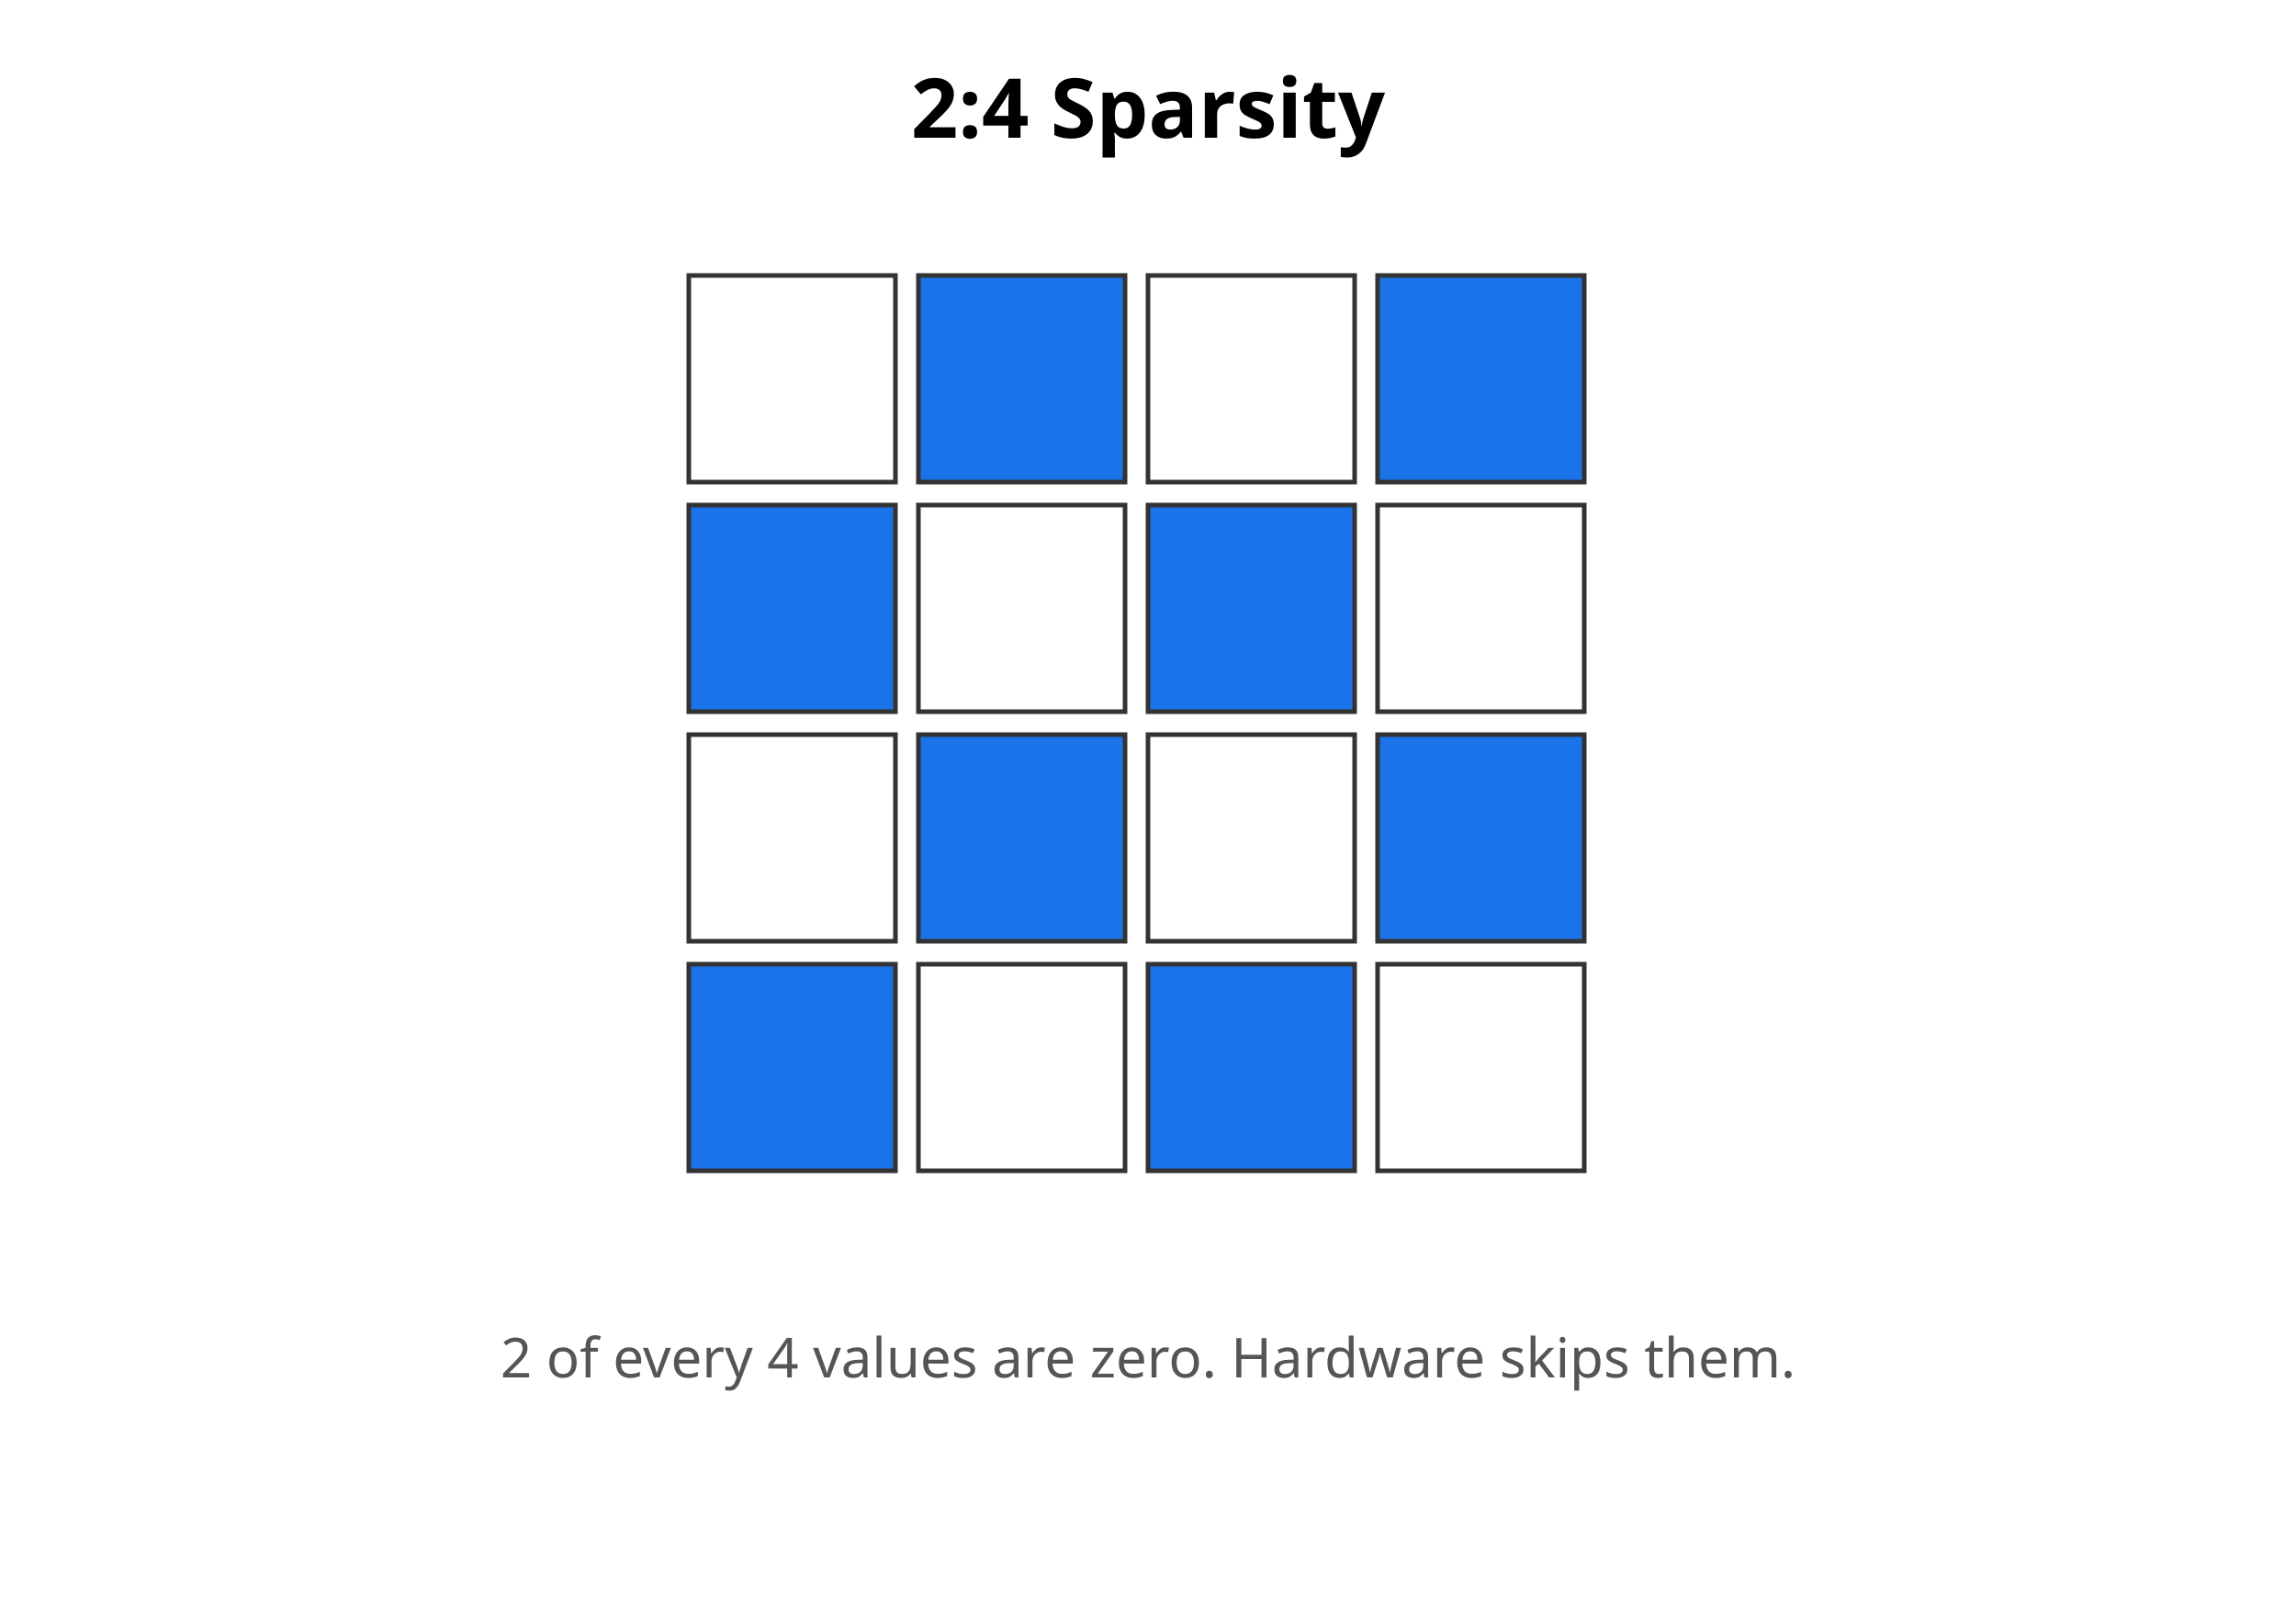
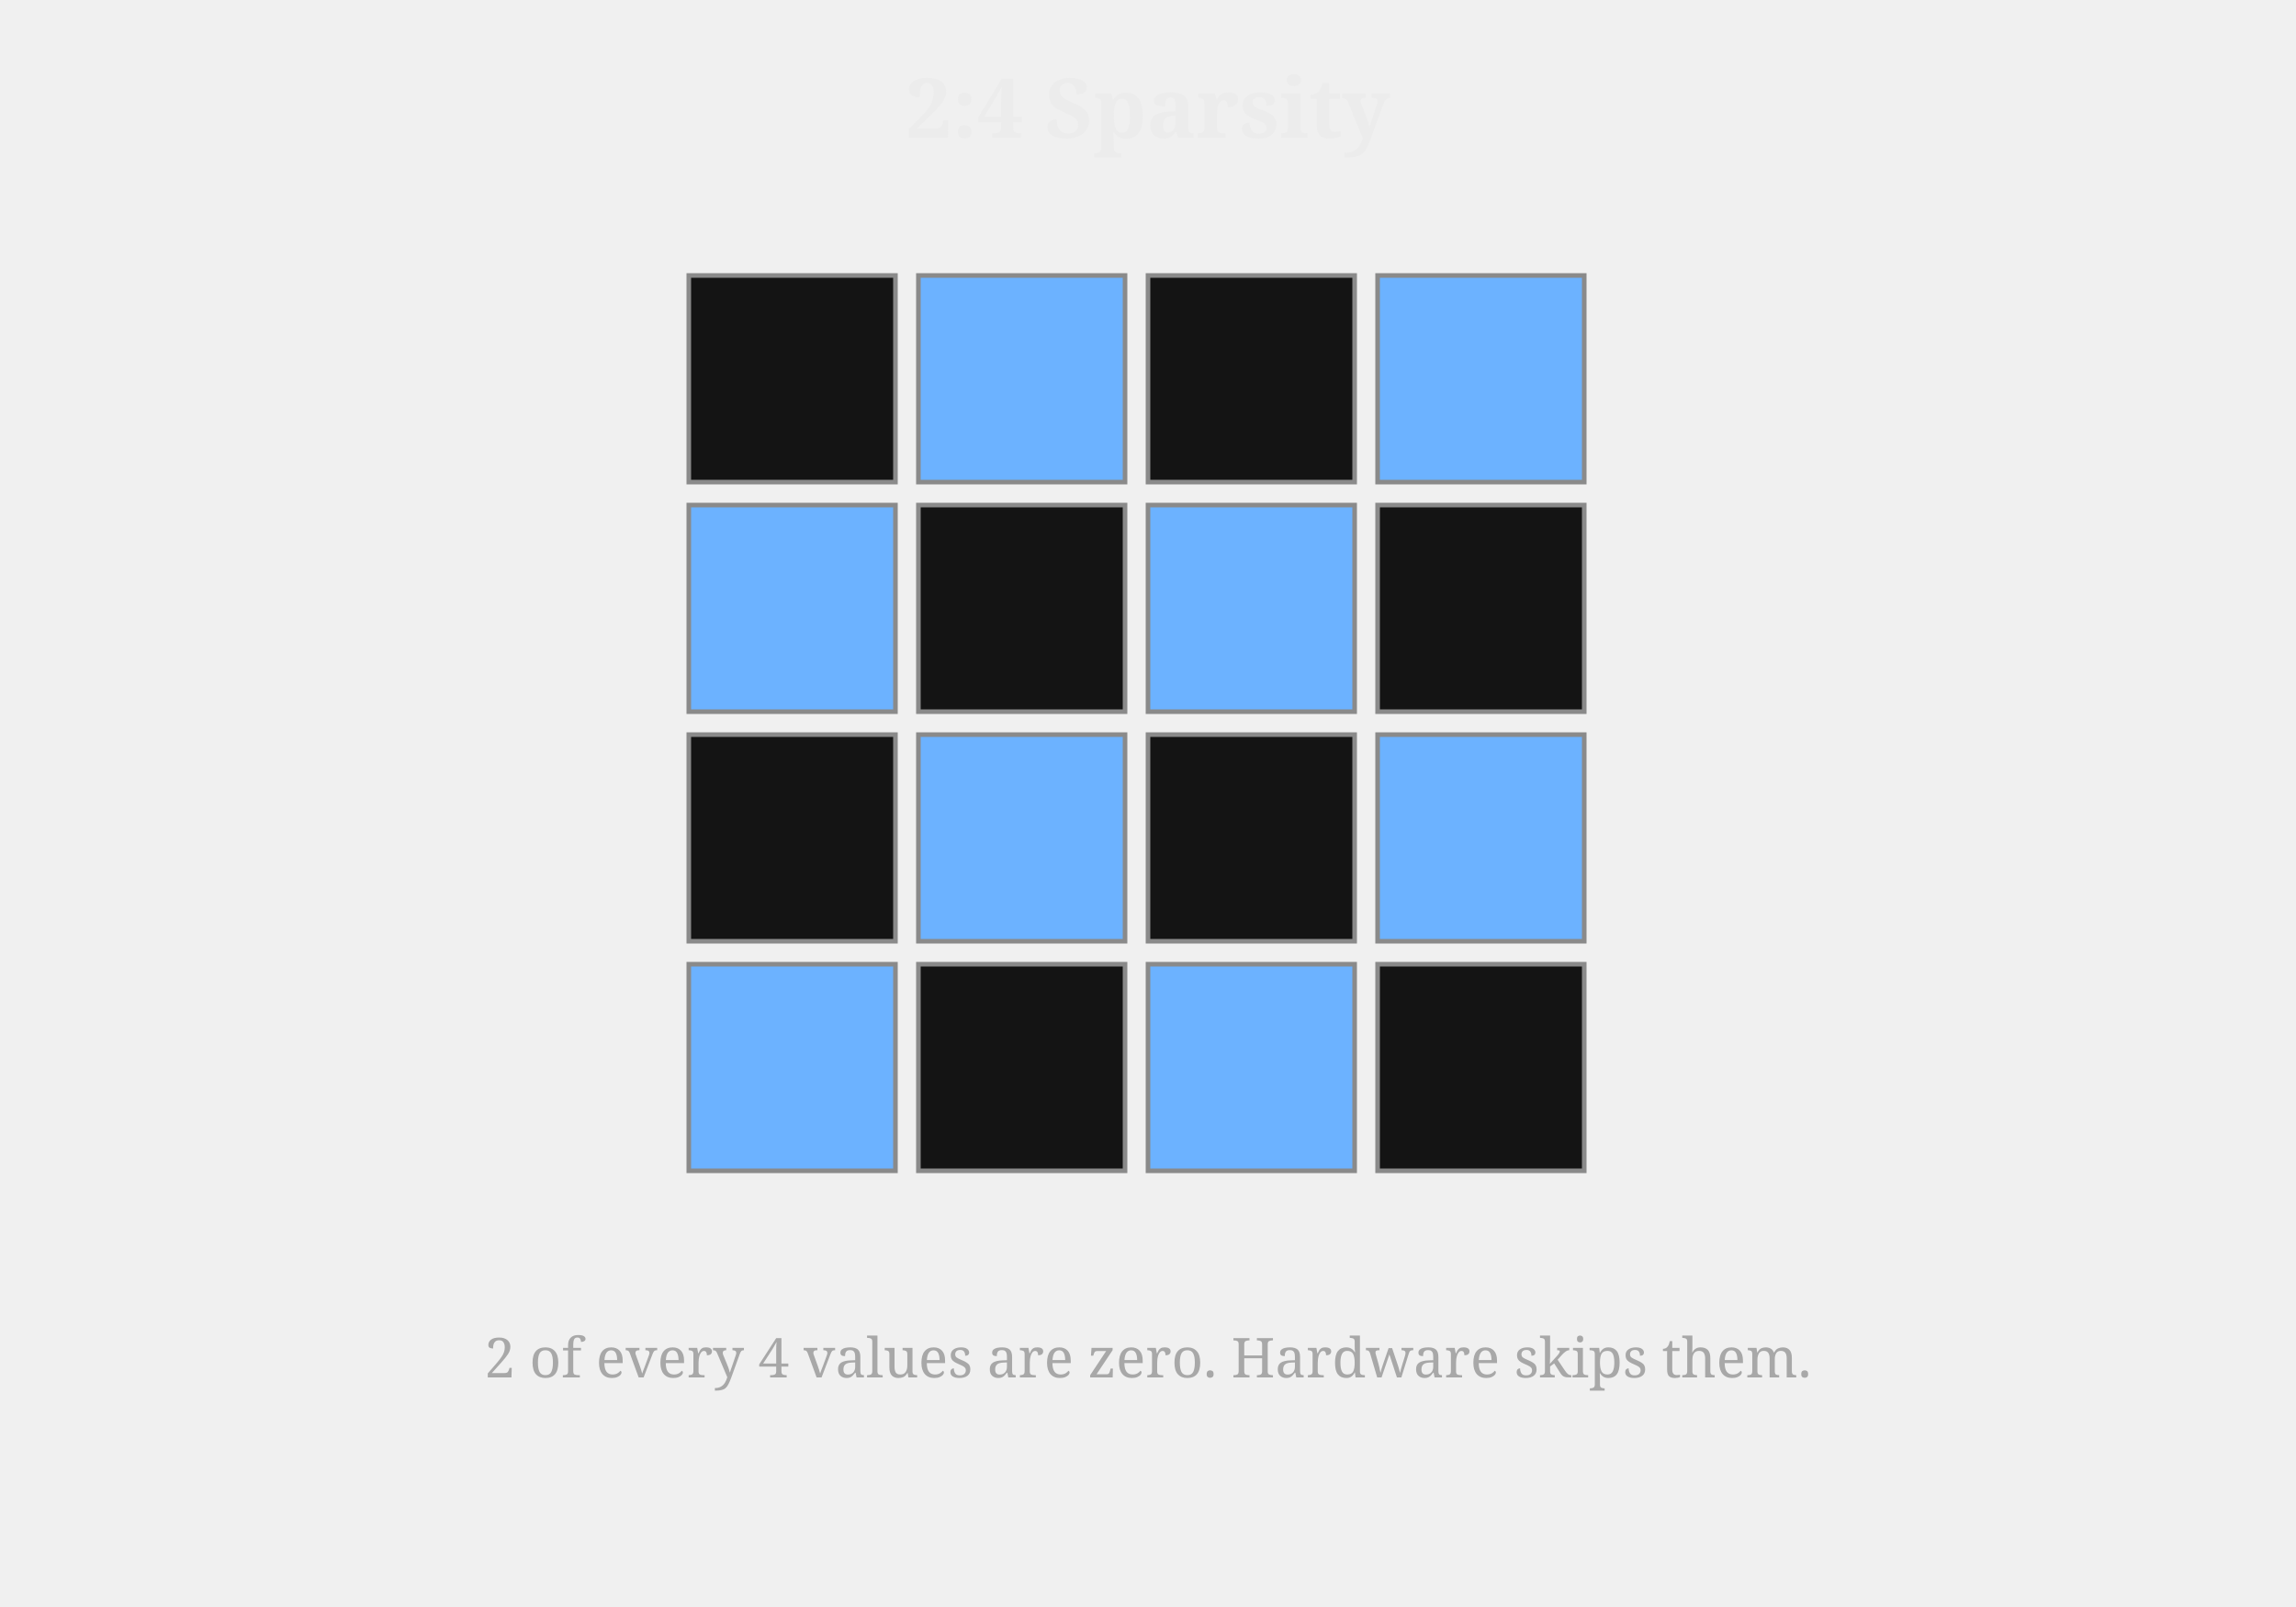
- <svg xmlns="http://www.w3.org/2000/svg" width="500" height="350" viewBox="0 0 500 350" font-family="sans-serif">
-   <rect width="500" height="350" fill="#ffffff" />
+ <svg xmlns="http://www.w3.org/2000/svg" width="500" height="350" viewBox="0 0 500 350" font-family="'Charis SIL',Georgia,serif">
  <defs>
    <marker id="arrowhead" markerWidth="10" markerHeight="7" refX="9" refY="3.5" orient="auto">
-       <polygon points="0 0, 10 3.5, 0 7" fill="#333" />
+       <polygon points="0 0, 10 3.5, 0 7" fill="#8a8a8a" />
    </marker>
  </defs>
-   <text x="250" y="30" text-anchor="middle" font-size="18" font-weight="bold">2:4 Sparsity</text>
-   <rect x="150" y="60" width="45" height="45" fill="#ffffff" stroke="#333" />
-   <rect x="200" y="60" width="45" height="45" fill="#1a73e8" stroke="#333" />
-   <rect x="250" y="60" width="45" height="45" fill="#ffffff" stroke="#333" />
-   <rect x="300" y="60" width="45" height="45" fill="#1a73e8" stroke="#333" />
-   <rect x="150" y="110" width="45" height="45" fill="#1a73e8" stroke="#333" />
-   <rect x="200" y="110" width="45" height="45" fill="#ffffff" stroke="#333" />
-   <rect x="250" y="110" width="45" height="45" fill="#1a73e8" stroke="#333" />
-   <rect x="300" y="110" width="45" height="45" fill="#ffffff" stroke="#333" />
-   <rect x="150" y="160" width="45" height="45" fill="#ffffff" stroke="#333" />
-   <rect x="200" y="160" width="45" height="45" fill="#1a73e8" stroke="#333" />
-   <rect x="250" y="160" width="45" height="45" fill="#ffffff" stroke="#333" />
-   <rect x="300" y="160" width="45" height="45" fill="#1a73e8" stroke="#333" />
-   <rect x="150" y="210" width="45" height="45" fill="#1a73e8" stroke="#333" />
-   <rect x="200" y="210" width="45" height="45" fill="#ffffff" stroke="#333" />
-   <rect x="250" y="210" width="45" height="45" fill="#1a73e8" stroke="#333" />
-   <rect x="300" y="210" width="45" height="45" fill="#ffffff" stroke="#333" />
-   <text x="250" y="300" text-anchor="middle" font-size="12" fill="#555">2 of every 4 values are zero. Hardware skips them.</text>
+   <text x="250" y="30" text-anchor="middle" font-size="18" font-weight="bold" style="fill:#ececec">2:4 Sparsity</text>
+   <rect x="150" y="60" width="45" height="45" fill="#141414" stroke="#8a8a8a" />
+   <rect x="200" y="60" width="45" height="45" fill="#6cb2ff" stroke="#8a8a8a" />
+   <rect x="250" y="60" width="45" height="45" fill="#141414" stroke="#8a8a8a" />
+   <rect x="300" y="60" width="45" height="45" fill="#6cb2ff" stroke="#8a8a8a" />
+   <rect x="150" y="110" width="45" height="45" fill="#6cb2ff" stroke="#8a8a8a" />
+   <rect x="200" y="110" width="45" height="45" fill="#141414" stroke="#8a8a8a" />
+   <rect x="250" y="110" width="45" height="45" fill="#6cb2ff" stroke="#8a8a8a" />
+   <rect x="300" y="110" width="45" height="45" fill="#141414" stroke="#8a8a8a" />
+   <rect x="150" y="160" width="45" height="45" fill="#141414" stroke="#8a8a8a" />
+   <rect x="200" y="160" width="45" height="45" fill="#6cb2ff" stroke="#8a8a8a" />
+   <rect x="250" y="160" width="45" height="45" fill="#141414" stroke="#8a8a8a" />
+   <rect x="300" y="160" width="45" height="45" fill="#6cb2ff" stroke="#8a8a8a" />
+   <rect x="150" y="210" width="45" height="45" fill="#6cb2ff" stroke="#8a8a8a" />
+   <rect x="200" y="210" width="45" height="45" fill="#141414" stroke="#8a8a8a" />
+   <rect x="250" y="210" width="45" height="45" fill="#6cb2ff" stroke="#8a8a8a" />
+   <rect x="300" y="210" width="45" height="45" fill="#141414" stroke="#8a8a8a" />
+   <text x="250" y="300" text-anchor="middle" font-size="12" fill="#a8a8a8">2 of every 4 values are zero. Hardware skips them.</text>
</svg>
